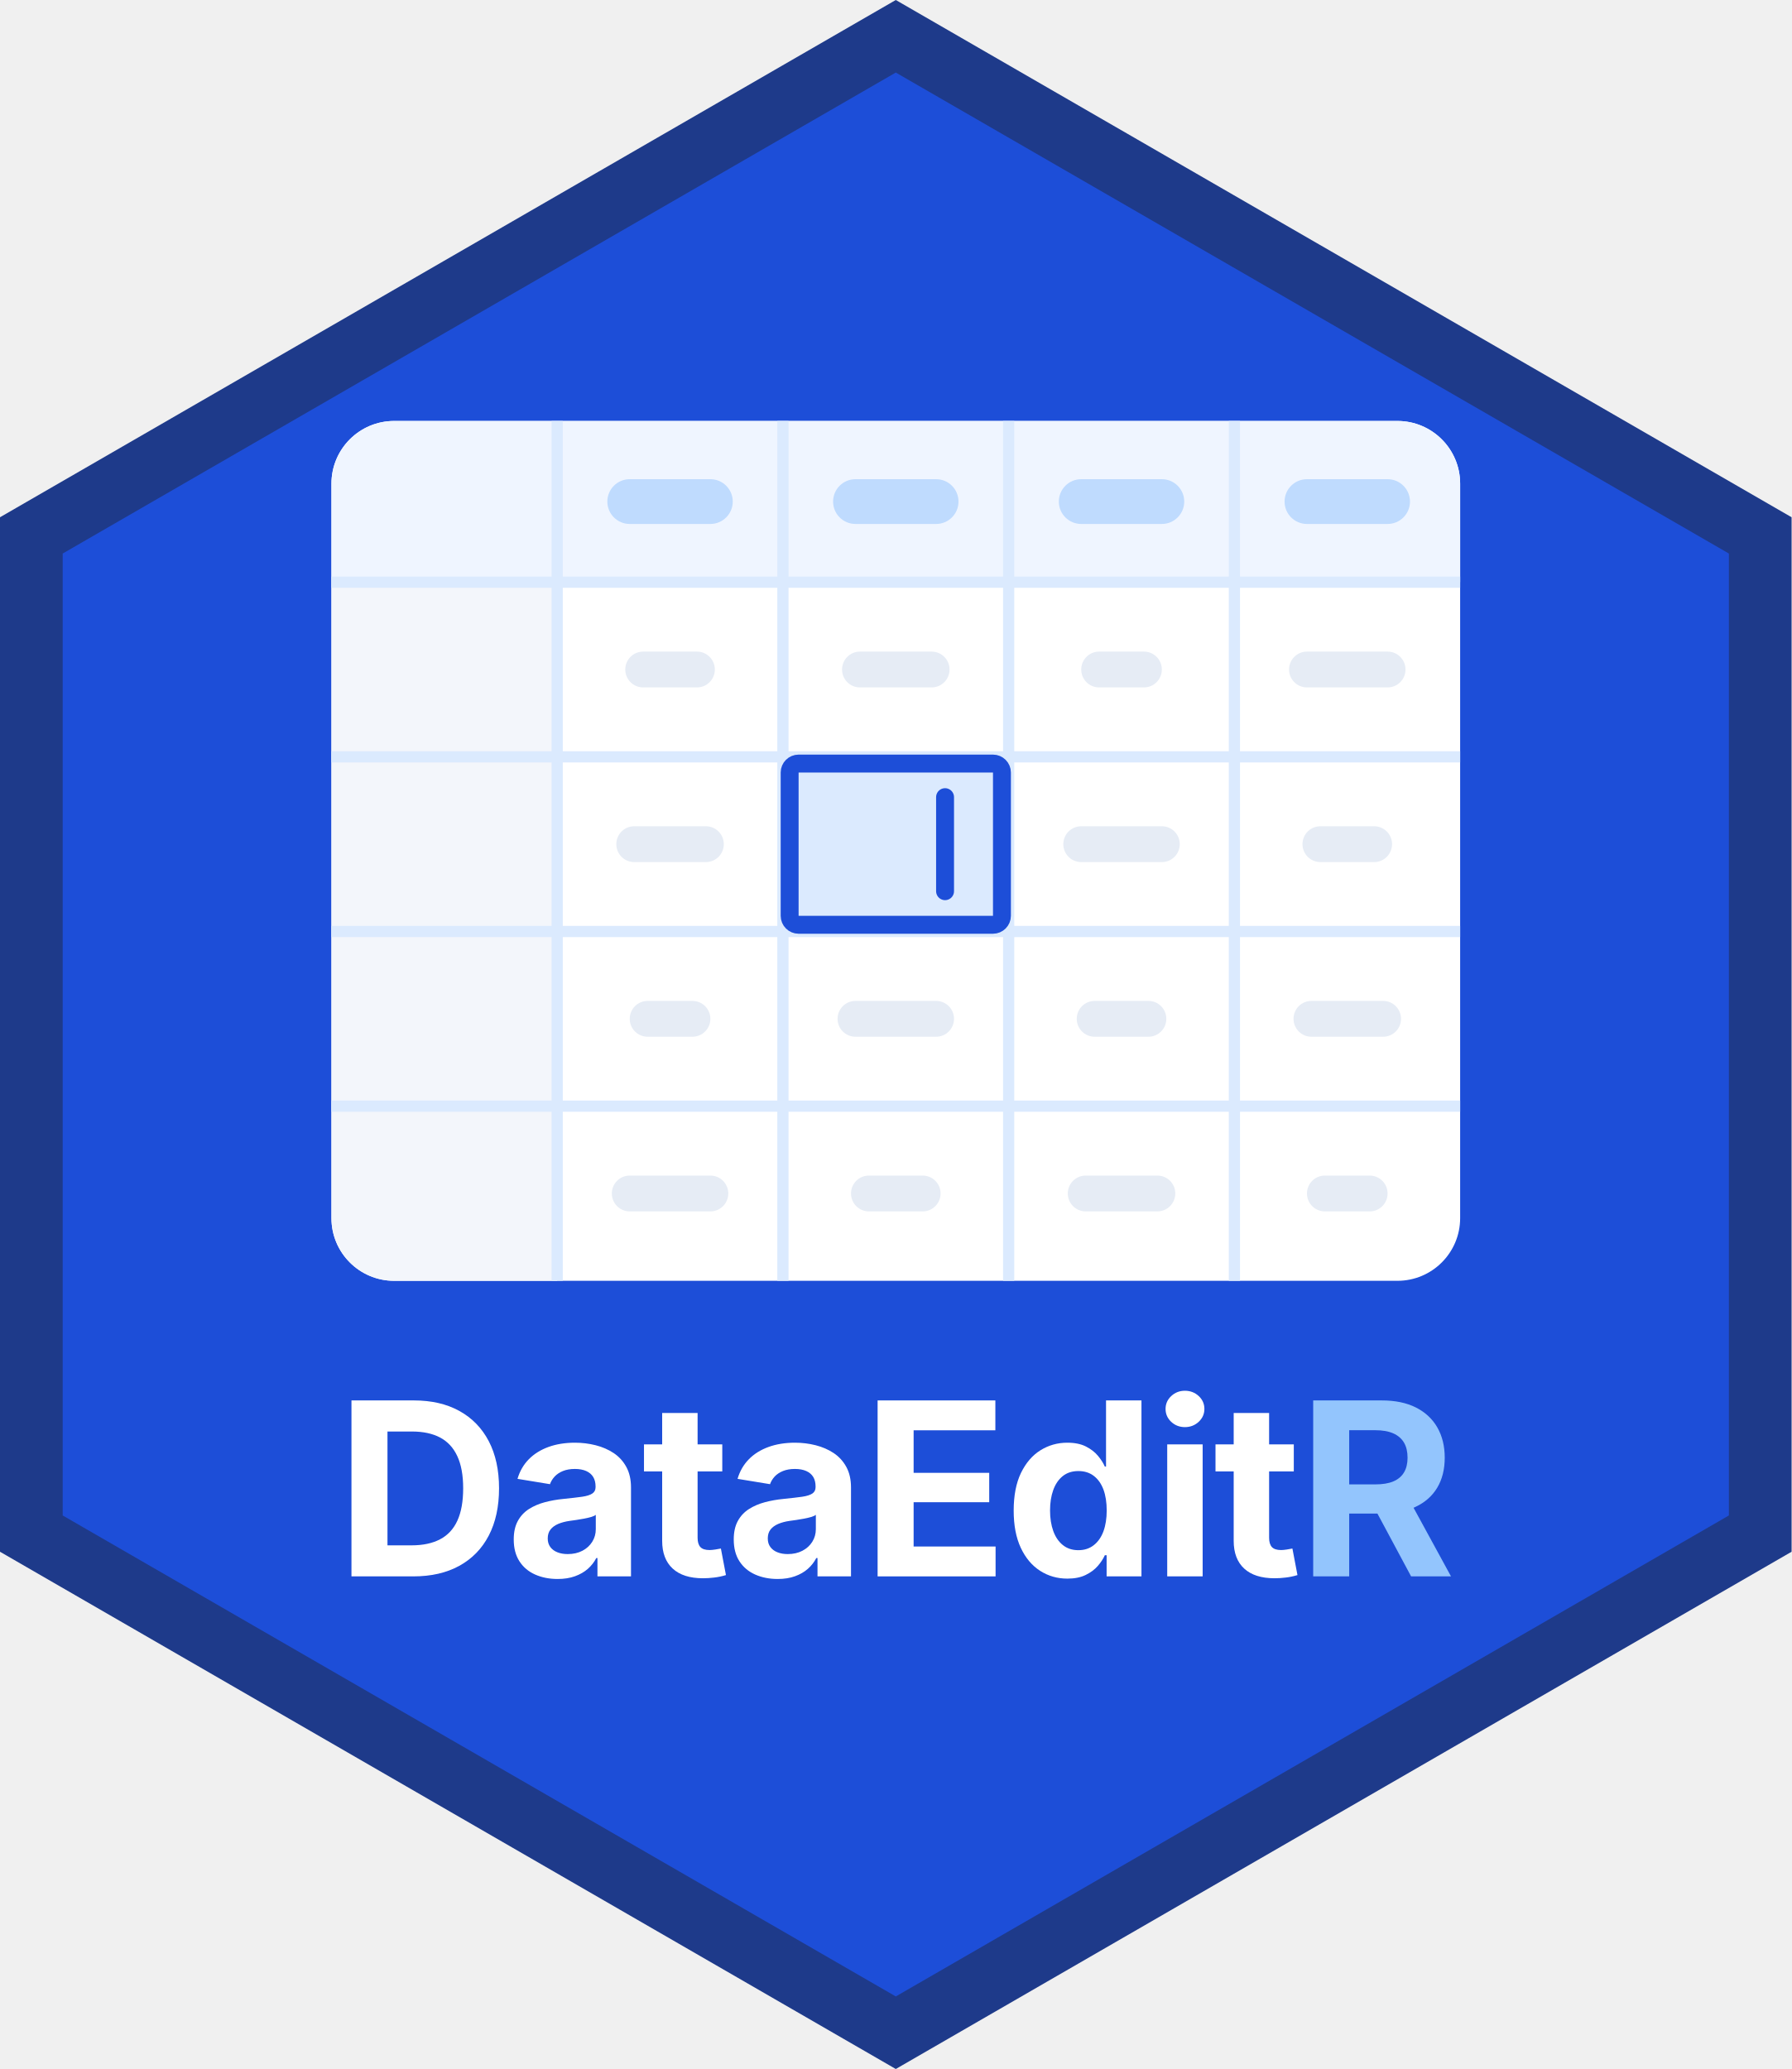
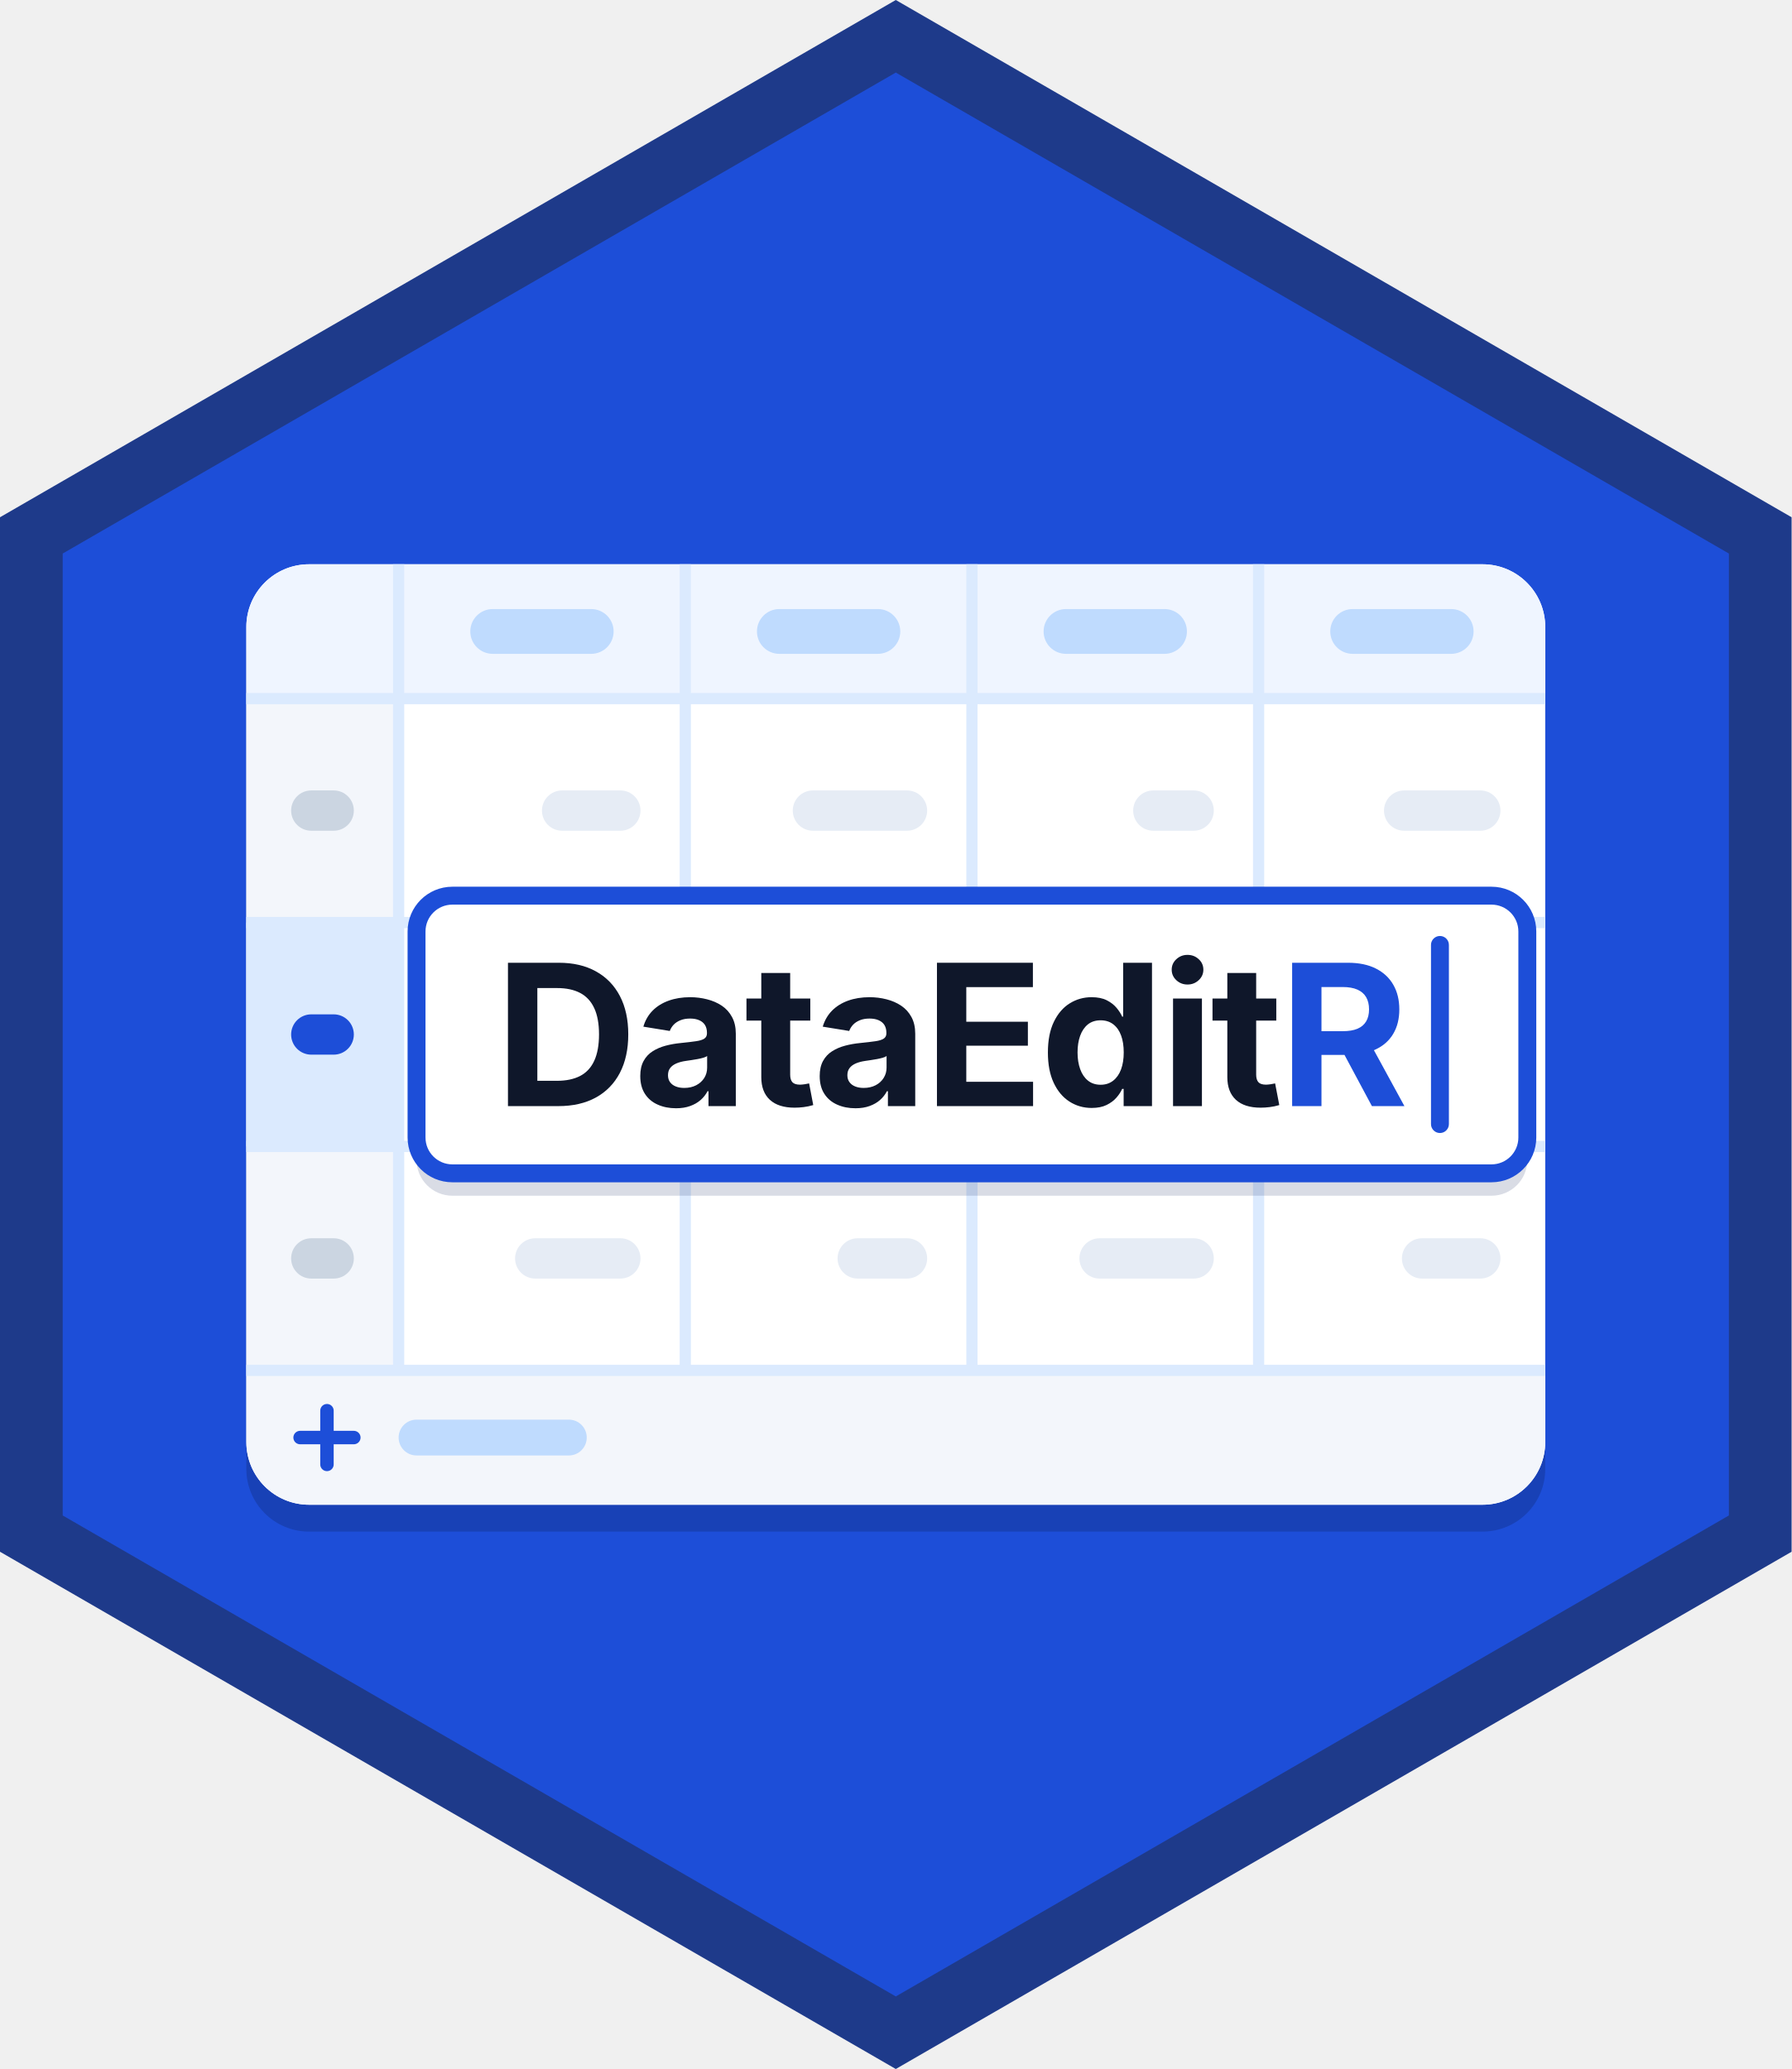
<svg xmlns="http://www.w3.org/2000/svg" width="400" height="462" viewBox="0 0 400 462" role="img" aria-label="DataEditR">
  <polygon points="200,0 400,115.5 400,346.5 200,462 0,346.5 0,115.5" fill="#1E3A8A" />
  <polygon points="200,16.2 386,123.6 386,338.4 200,445.8 14,338.4 14,123.6" fill="#1D4ED8" />
-   <rect x="74" y="94" width="252" height="192" rx="14" fill="#FFFFFF" />
-   <path d="M74 130V108a14 14 0 0 1 14-14h224a14 14 0 0 1 14 14v22z" fill="#EFF5FF" />
-   <path d="M74 130h50.4v156H88a14 14 0 0 1-14-14z" fill="#F3F6FB" />
-   <rect x="139.6" y="145.5" width="20" height="8" rx="4" fill="#E6ECF5" />
-   <rect x="188.0" y="145.5" width="24" height="8" rx="4" fill="#E6ECF5" />
-   <rect x="241.4" y="145.5" width="18" height="8" rx="4" fill="#E6ECF5" />
-   <rect x="287.8" y="145.5" width="26" height="8" rx="4" fill="#E6ECF5" />
-   <rect x="137.6" y="184.5" width="24" height="8" rx="4" fill="#E6ECF5" />
-   <rect x="237.4" y="184.5" width="26" height="8" rx="4" fill="#E6ECF5" />
-   <rect x="290.8" y="184.5" width="20" height="8" rx="4" fill="#E6ECF5" />
-   <rect x="140.6" y="223.5" width="18" height="8" rx="4" fill="#E6ECF5" />
-   <rect x="187.0" y="223.5" width="26" height="8" rx="4" fill="#E6ECF5" />
-   <rect x="240.4" y="223.5" width="20" height="8" rx="4" fill="#E6ECF5" />
-   <rect x="288.8" y="223.5" width="24" height="8" rx="4" fill="#E6ECF5" />
-   <rect x="136.6" y="262.5" width="26" height="8" rx="4" fill="#E6ECF5" />
-   <rect x="190.0" y="262.5" width="20" height="8" rx="4" fill="#E6ECF5" />
-   <rect x="238.4" y="262.5" width="24" height="8" rx="4" fill="#E6ECF5" />
-   <rect x="291.8" y="262.5" width="18" height="8" rx="4" fill="#E6ECF5" />
-   <path d="M74 130h252M74 169h252M74 208h252M74 247h252M124.4 94v192M174.8 94v192M225.2 94v192M275.6 94v192" stroke="#DBEAFE" stroke-width="2.5" />
-   <rect x="135.6" y="107" width="28" height="10" rx="5" fill="#BFDBFE" />
-   <rect x="186.0" y="107" width="28" height="10" rx="5" fill="#BFDBFE" />
-   <rect x="236.4" y="107" width="28" height="10" rx="5" fill="#BFDBFE" />
-   <rect x="286.8" y="107" width="28" height="10" rx="5" fill="#BFDBFE" />
-   <rect x="176.3" y="170.5" width="47.4" height="36" rx="2" fill="#DBEAFE" stroke="#1D4ED8" stroke-width="4" />
-   <path d="M211 178v21" stroke="#1D4ED8" stroke-width="4" stroke-linecap="round" />
-   <path d="M92.28 352L92.28 352L78.47 352L78.47 312.71L92.41 312.71Q98.32 312.71 102.58 315.07Q106.84 317.43 109.13 321.82Q111.42 326.21 111.42 332.33L111.42 332.33Q111.42 338.47 109.13 342.88Q106.84 347.28 102.55 349.64Q98.27 352 92.28 352ZM86.51 319.65L86.51 345.07L91.89 345.07Q95.68 345.07 98.25 343.72Q100.83 342.38 102.12 339.55Q103.41 336.73 103.41 332.33L103.41 332.33Q103.41 327.95 102.10 325.15Q100.80 322.34 98.25 320.99Q95.71 319.65 91.94 319.65L91.94 319.65L86.51 319.65Z" fill="#FFFFFF" />
-   <path d="M124.50 352.58L124.50 352.58Q121.71 352.58 119.48 351.59Q117.25 350.60 115.98 348.64Q114.70 346.67 114.70 343.75L114.70 343.75Q114.70 341.29 115.61 339.63Q116.52 337.97 118.08 336.97Q119.65 335.97 121.64 335.44Q123.63 334.91 125.82 334.70L125.82 334.70Q128.38 334.44 129.95 334.22Q131.52 333.99 132.24 333.50Q132.97 333.02 132.97 332.07L132.97 332.07L132.97 331.93Q132.97 330.67 132.44 329.80Q131.91 328.93 130.87 328.47Q129.83 328.01 128.35 328.01L128.35 328.01Q126.83 328.01 125.69 328.47Q124.56 328.93 123.85 329.69Q123.13 330.46 122.79 331.41L122.79 331.41L115.54 330.22Q116.30 327.64 118.07 325.84Q119.84 324.05 122.46 323.10Q125.08 322.15 128.38 322.15L128.38 322.15Q130.75 322.15 133.00 322.72Q135.24 323.29 137.02 324.47Q138.80 325.66 139.84 327.57Q140.88 329.48 140.88 332.15L140.88 332.15L140.88 352L133.39 352L133.39 347.91L133.13 347.91Q132.42 349.28 131.23 350.33Q130.04 351.37 128.37 351.97Q126.69 352.58 124.50 352.58ZM126.75 347.02L126.75 347.02Q128.62 347.02 130.03 346.28Q131.44 345.54 132.23 344.27Q133.02 343.01 133.02 341.45L133.02 341.45L133.02 338.26Q132.68 338.53 131.97 338.74Q131.25 338.95 130.38 339.11Q129.51 339.26 128.67 339.40Q127.83 339.53 127.17 339.61L127.17 339.61Q125.72 339.82 124.61 340.29Q123.50 340.77 122.90 341.55Q122.29 342.32 122.29 343.54L122.29 343.54Q122.29 344.67 122.87 345.45Q123.45 346.23 124.45 346.62Q125.45 347.02 126.75 347.02Z" fill="#FFFFFF" />
-   <path d="M155.75 322.52L161.26 322.52L161.26 328.56L155.75 328.56L155.75 343.38Q155.75 344.78 156.37 345.45Q156.99 346.12 158.44 346.12L158.44 346.12Q158.89 346.12 159.71 346.00Q160.52 345.88 160.95 345.78L160.95 345.78L162.08 351.71Q160.76 352.11 159.46 352.26Q158.15 352.42 156.96 352.42L156.96 352.42Q152.54 352.42 150.19 350.26Q147.84 348.10 147.84 344.06L147.84 344.06L147.84 328.56L143.78 328.56L143.78 322.52L147.84 322.52L147.84 315.51L155.75 315.51L155.75 322.52Z" fill="#FFFFFF" />
-   <path d="M173.63 352.58L173.63 352.58Q170.84 352.58 168.61 351.59Q166.38 350.60 165.10 348.64Q163.82 346.67 163.82 343.75L163.82 343.75Q163.82 341.29 164.73 339.63Q165.64 337.97 167.21 336.97Q168.78 335.97 170.77 335.44Q172.76 334.91 174.95 334.70L174.95 334.70Q177.51 334.44 179.08 334.22Q180.64 333.99 181.37 333.50Q182.09 333.02 182.09 332.07L182.09 332.07L182.09 331.93Q182.09 330.67 181.57 329.80Q181.04 328.93 180.00 328.47Q178.96 328.01 177.48 328.01L177.48 328.01Q175.95 328.01 174.82 328.47Q173.68 328.93 172.97 329.69Q172.26 330.46 171.92 331.41L171.92 331.41L164.67 330.22Q165.43 327.64 167.20 325.84Q168.96 324.05 171.59 323.10Q174.21 322.15 177.51 322.15L177.51 322.15Q179.88 322.15 182.12 322.72Q184.36 323.29 186.14 324.47Q187.92 325.66 188.96 327.57Q190.00 329.48 190.00 332.15L190.00 332.15L190.00 352L182.52 352L182.52 347.91L182.25 347.91Q181.54 349.28 180.35 350.33Q179.17 351.37 177.49 351.97Q175.82 352.58 173.63 352.58ZM175.87 347.02L175.87 347.02Q177.74 347.02 179.15 346.28Q180.57 345.54 181.36 344.27Q182.15 343.01 182.15 341.45L182.15 341.45L182.15 338.26Q181.80 338.53 181.09 338.74Q180.38 338.95 179.51 339.11Q178.64 339.26 177.80 339.40Q176.95 339.53 176.29 339.61L176.29 339.61Q174.84 339.82 173.74 340.29Q172.63 340.77 172.02 341.55Q171.42 342.32 171.42 343.54L171.42 343.54Q171.42 344.67 172.00 345.45Q172.58 346.23 173.58 346.62Q174.58 347.02 175.87 347.02Z" fill="#FFFFFF" />
-   <path d="M222.28 352L195.94 352L195.94 312.71L222.23 312.71L222.23 319.38L203.98 319.38L203.98 328.88L220.86 328.88L220.86 335.44L203.98 335.44L203.98 345.33L222.28 345.33L222.28 352Z" fill="#FFFFFF" />
-   <path d="M238.31 352.50L238.31 352.50Q234.94 352.50 232.21 350.75Q229.48 348.99 227.90 345.61Q226.32 342.22 226.32 337.31L226.32 337.31Q226.32 332.28 227.95 328.90Q229.59 325.53 232.30 323.84Q235.02 322.15 238.29 322.15L238.29 322.15Q240.79 322.15 242.45 323.00Q244.11 323.84 245.14 325.08Q246.17 326.32 246.67 327.48L246.67 327.48L246.94 327.48L246.94 312.71L254.85 312.71L254.85 352L247.07 352L247.07 347.28L246.67 347.28Q246.14 348.47 245.10 349.67Q244.06 350.87 242.40 351.68Q240.74 352.50 238.31 352.50ZM240.77 346.15L240.77 346.15Q242.77 346.15 244.19 345.04Q245.62 343.93 246.36 341.94Q247.09 339.95 247.09 337.29L247.09 337.29Q247.09 334.60 246.37 332.63Q245.64 330.67 244.22 329.57Q242.80 328.48 240.77 328.48L240.77 328.48Q238.68 328.48 237.27 329.61Q235.86 330.75 235.15 332.73Q234.44 334.70 234.44 337.29L234.44 337.29Q234.44 339.87 235.16 341.88Q235.89 343.88 237.30 345.01Q238.71 346.15 240.77 346.15Z" fill="#FFFFFF" />
-   <path d="M268.51 352L260.60 352L260.60 322.52L268.51 322.52L268.51 352ZM264.55 318.67L264.55 318.67Q262.76 318.67 261.49 317.49Q260.23 316.30 260.23 314.61L260.23 314.61Q260.23 312.92 261.49 311.74Q262.76 310.55 264.55 310.55L264.55 310.55Q266.34 310.55 267.62 311.72Q268.90 312.90 268.90 314.61L268.90 314.61Q268.90 316.30 267.62 317.49Q266.34 318.67 264.55 318.67Z" fill="#FFFFFF" />
-   <path d="M283.35 322.52L288.86 322.52L288.86 328.56L283.35 328.56L283.35 343.38Q283.35 344.78 283.97 345.45Q284.59 346.12 286.04 346.12L286.04 346.12Q286.49 346.12 287.31 346.00Q288.13 345.88 288.55 345.78L288.55 345.78L289.68 351.71Q288.36 352.11 287.06 352.26Q285.75 352.42 284.57 352.42L284.57 352.42Q280.14 352.42 277.79 350.26Q275.44 348.10 275.44 344.06L275.44 344.06L275.44 328.56L271.38 328.56L271.38 322.52L275.44 322.52L275.44 315.51L283.35 315.51L283.35 322.52Z" fill="#FFFFFF" />
-   <path d="M301.23 352L293.19 352L293.19 312.71L308.51 312.71Q312.99 312.71 316.13 314.29Q319.27 315.88 320.91 318.75Q322.56 321.63 322.56 325.50Q322.56 329.38 320.89 332.19Q319.21 334.99 316.05 336.47L316.05 336.47Q315.81 336.58 315.60 336.68L315.60 336.68L323.96 352L315.05 352L307.53 337.97L301.23 337.97L301.23 352ZM301.23 319.36L301.23 331.46L307.03 331.46Q309.51 331.46 311.09 330.79Q312.67 330.12 313.47 328.78Q314.26 327.45 314.26 325.50L314.26 325.50Q314.26 323.50 313.47 322.14Q312.67 320.78 311.08 320.07Q309.48 319.36 307.01 319.36L307.01 319.36L301.23 319.36Z" fill="#93C5FD" />
+   <rect x="55" y="132" width="290" height="210" rx="14" fill="#0B1F5C" opacity="0.28" />
+   <rect x="55" y="126" width="290" height="210" rx="14" fill="#FFFFFF" />
+   <path d="M55 156V140a14 14 0 0 1 14-14h262a14 14 0 0 1 14 14v16z" fill="#EFF5FF" />
+   <path d="M55 306h290v16a14 14 0 0 1-14 14H69a14 14 0 0 1-14-14z" fill="#F3F6FB" />
+   <rect x="55" y="156" width="34" height="150" fill="#F3F6FB" />
+   <rect x="55" y="206" width="34" height="50" fill="#DBEAFE" />
+   <path d="M55 156h290M55 206h290M55 256h290M55 306h290M89 126V306M153 126V306M217 126V306M281 126V306" stroke="#DBEAFE" stroke-width="2.5" />
+   <rect x="105" y="136" width="32" height="10" rx="5" fill="#BFDBFE" />
+   <rect x="169" y="136" width="32" height="10" rx="5" fill="#BFDBFE" />
+   <rect x="233" y="136" width="32" height="10" rx="5" fill="#BFDBFE" />
+   <rect x="297" y="136" width="32" height="10" rx="5" fill="#BFDBFE" />
+   <rect x="65" y="176.5" width="14" height="9" rx="4.5" fill="#CBD5E1" />
+   <rect x="65" y="276.5" width="14" height="9" rx="4.5" fill="#CBD5E1" />
+   <rect x="65" y="226.5" width="14" height="9" rx="4.5" fill="#1D4ED8" />
+   <rect x="121" y="176.5" width="22" height="9" rx="4.5" fill="#E6ECF5" />
+   <rect x="177" y="176.5" width="30" height="9" rx="4.5" fill="#E6ECF5" />
+   <rect x="253" y="176.5" width="18" height="9" rx="4.5" fill="#E6ECF5" />
+   <rect x="309" y="176.5" width="26" height="9" rx="4.5" fill="#E6ECF5" />
+   <rect x="115" y="276.5" width="28" height="9" rx="4.5" fill="#E6ECF5" />
+   <rect x="187" y="276.5" width="20" height="9" rx="4.5" fill="#E6ECF5" />
+   <rect x="241" y="276.5" width="30" height="9" rx="4.5" fill="#E6ECF5" />
+   <rect x="313" y="276.5" width="22" height="9" rx="4.5" fill="#E6ECF5" />
+   <path d="M73 315v12M67 321h12" stroke="#1D4ED8" stroke-width="3" stroke-linecap="round" />
+   <rect x="89" y="317" width="42" height="8" rx="4" fill="#BFDBFE" />
+   <rect x="93" y="205" width="248" height="62" rx="8" fill="#0B1F5C" opacity="0.16" />
+   <rect x="93" y="200" width="248" height="62" rx="8" fill="#FFFFFF" stroke="#1D4ED8" stroke-width="4" />
+   <path d="M124.67 246.99L124.67 246.99L113.41 246.99L113.41 214.98L124.78 214.98Q129.59 214.98 133.06 216.91Q136.53 218.83 138.40 222.41Q140.27 225.98 140.27 230.97L140.27 230.97Q140.27 235.97 138.40 239.56Q136.53 243.15 133.04 245.07Q129.55 246.99 124.67 246.99ZM119.97 220.63L119.97 241.34L124.35 241.34Q127.44 241.34 129.54 240.25Q131.63 239.15 132.68 236.85Q133.74 234.55 133.74 230.97L133.74 230.97Q133.74 227.40 132.67 225.11Q131.61 222.82 129.54 221.73Q127.46 220.63 124.39 220.63L124.39 220.63L119.97 220.63Z" fill="#0F172A" />
+   <path d="M150.94 247.47L150.94 247.47Q148.66 247.47 146.85 246.66Q145.03 245.86 143.99 244.25Q142.95 242.65 142.95 240.27L142.95 240.27Q142.95 238.27 143.69 236.92Q144.43 235.56 145.71 234.75Q146.99 233.93 148.61 233.50Q150.23 233.07 152.02 232.90L152.02 232.90Q154.10 232.69 155.38 232.50Q156.66 232.32 157.25 231.92Q157.84 231.53 157.84 230.75L157.84 230.75L157.84 230.64Q157.84 229.61 157.41 228.90Q156.98 228.20 156.13 227.82Q155.28 227.44 154.08 227.44L154.08 227.44Q152.83 227.44 151.91 227.82Q150.98 228.20 150.40 228.82Q149.82 229.44 149.54 230.21L149.54 230.21L143.64 229.25Q144.26 227.14 145.70 225.68Q147.14 224.22 149.28 223.45Q151.41 222.67 154.10 222.67L154.10 222.67Q156.03 222.67 157.86 223.14Q159.69 223.60 161.14 224.56Q162.59 225.53 163.43 227.09Q164.28 228.65 164.28 230.82L164.28 230.82L164.28 246.99L158.18 246.99L158.18 243.66L157.97 243.66Q157.39 244.78 156.42 245.63Q155.45 246.48 154.09 246.97Q152.72 247.47 150.94 247.47ZM152.77 242.93L152.77 242.93Q154.29 242.93 155.44 242.33Q156.59 241.73 157.24 240.70Q157.88 239.67 157.88 238.40L157.88 238.40L157.88 235.80Q157.60 236.02 157.02 236.19Q156.44 236.36 155.73 236.49Q155.02 236.62 154.34 236.72Q153.65 236.83 153.11 236.90L153.11 236.90Q151.93 237.07 151.03 237.45Q150.12 237.84 149.63 238.48Q149.14 239.11 149.14 240.10L149.14 240.10Q149.14 241.02 149.61 241.66Q150.08 242.29 150.90 242.61Q151.71 242.93 152.77 242.93Z" fill="#0F172A" />
+   <path d="M176.42 222.97L180.91 222.97L180.91 227.89L176.42 227.89L176.42 239.97Q176.42 241.11 176.92 241.66Q177.43 242.20 178.61 242.20L178.61 242.20Q178.97 242.20 179.64 242.11Q180.31 242.01 180.65 241.92L180.65 241.92L181.57 246.76Q180.50 247.08 179.43 247.21Q178.37 247.34 177.40 247.34L177.40 247.34Q173.80 247.34 171.88 245.58Q169.97 243.81 169.97 240.53L169.97 240.53L169.97 227.89L166.66 227.89L166.66 222.97L169.97 222.97L169.97 217.26L176.42 217.26L176.42 222.97Z" fill="#0F172A" />
+   <path d="M191.00 247.47L191.00 247.47Q188.72 247.47 186.91 246.66Q185.09 245.86 184.05 244.25Q183.01 242.65 183.01 240.27L183.01 240.27Q183.01 238.27 183.75 236.92Q184.49 235.56 185.77 234.75Q187.05 233.93 188.67 233.50Q190.29 233.07 192.07 232.90L192.07 232.90Q194.16 232.69 195.44 232.50Q196.71 232.32 197.30 231.92Q197.90 231.53 197.90 230.75L197.90 230.75L197.90 230.64Q197.90 229.61 197.47 228.90Q197.04 228.20 196.19 227.82Q195.34 227.44 194.14 227.44L194.14 227.44Q192.89 227.44 191.97 227.82Q191.04 228.20 190.46 228.82Q189.88 229.44 189.60 230.21L189.60 230.21L183.69 229.25Q184.32 227.14 185.76 225.68Q187.20 224.22 189.33 223.45Q191.47 222.67 194.16 222.67L194.16 222.67Q196.09 222.67 197.92 223.14Q199.74 223.60 201.19 224.56Q202.64 225.53 203.49 227.09Q204.34 228.65 204.34 230.82L204.34 230.82L204.34 246.99L198.24 246.99L198.24 243.66L198.02 243.66Q197.44 244.78 196.48 245.63Q195.51 246.48 194.15 246.97Q192.78 247.47 191.00 247.47ZM192.83 242.93L192.83 242.93Q194.35 242.93 195.50 242.33Q196.65 241.73 197.29 240.70Q197.94 239.67 197.94 238.40L197.94 238.40L197.94 235.80Q197.66 236.02 197.08 236.19Q196.50 236.36 195.79 236.49Q195.08 236.62 194.39 236.72Q193.71 236.83 193.17 236.90L193.17 236.90Q191.99 237.07 191.09 237.45Q190.18 237.84 189.69 238.48Q189.19 239.11 189.19 240.10L189.19 240.10Q189.19 241.02 189.67 241.66Q190.14 242.29 190.96 242.61Q191.77 242.93 192.83 242.93Z" fill="#0F172A" />
+   <path d="M230.65 246.99L209.19 246.99L209.19 214.98L230.61 214.98L230.61 220.42L215.74 220.42L215.74 228.15L229.49 228.15L229.49 233.50L215.74 233.50L215.74 241.56L230.65 241.56L230.65 246.99Z" fill="#0F172A" />
+   <path d="M243.73 247.40L243.73 247.40Q240.98 247.40 238.76 245.97Q236.54 244.54 235.25 241.78Q233.96 239.02 233.96 235.03L233.96 235.03Q233.96 230.92 235.29 228.17Q236.62 225.42 238.83 224.05Q241.05 222.67 243.71 222.67L243.71 222.67Q245.75 222.67 247.11 223.36Q248.46 224.05 249.30 225.06Q250.14 226.07 250.54 227.01L250.54 227.01L250.76 227.01L250.76 214.98L257.20 214.98L257.20 246.99L250.87 246.99L250.87 243.15L250.54 243.15Q250.11 244.12 249.27 245.09Q248.42 246.07 247.06 246.74Q245.71 247.40 243.73 247.40ZM245.73 242.22L245.73 242.22Q247.36 242.22 248.52 241.32Q249.68 240.42 250.29 238.80Q250.89 237.18 250.89 235.01L250.89 235.01Q250.89 232.81 250.30 231.21Q249.71 229.61 248.55 228.72Q247.39 227.83 245.73 227.83L245.73 227.83Q244.03 227.83 242.88 228.75Q241.74 229.68 241.16 231.29Q240.58 232.90 240.58 235.01L240.58 235.01Q240.58 237.11 241.17 238.74Q241.76 240.38 242.91 241.30Q244.06 242.22 245.73 242.22Z" fill="#0F172A" />
+   <path d="M268.35 246.99L261.90 246.99L261.90 222.97L268.35 222.97L268.35 246.99ZM265.13 219.84L265.13 219.84Q263.67 219.84 262.63 218.87Q261.60 217.90 261.60 216.53L261.60 216.53Q261.60 215.15 262.63 214.19Q263.67 213.22 265.13 213.22L265.13 213.22Q266.59 213.22 267.63 214.18Q268.67 215.13 268.67 216.53L268.67 216.53Q268.67 217.90 267.63 218.87Q266.59 219.84 265.13 219.84Z" fill="#0F172A" />
+   <path d="M280.46 222.97L284.95 222.97L284.95 227.89L280.46 227.89L280.46 239.97Q280.46 241.11 280.97 241.66Q281.47 242.20 282.65 242.20L282.65 242.20Q283.02 242.20 283.68 242.11Q284.35 242.01 284.69 241.92L284.69 241.92L285.62 246.76Q284.54 247.08 283.48 247.21Q282.42 247.34 281.45 247.34L281.45 247.34Q277.84 247.34 275.93 245.58Q274.02 243.81 274.02 240.53L274.02 240.53L274.02 227.89L270.71 227.89L270.71 222.97L274.02 222.97L274.02 217.26L280.46 217.26L280.46 222.97Z" fill="#0F172A" />
+   <path d="M295.04 246.99L288.49 246.99L288.49 214.98L300.97 214.98Q304.63 214.98 307.18 216.27Q309.74 217.56 311.08 219.90Q312.42 222.24 312.42 225.40Q312.42 228.56 311.06 230.85Q309.70 233.14 307.12 234.34L307.12 234.34Q306.92 234.43 306.75 234.51L306.75 234.51L313.56 246.99L306.30 246.99L300.18 235.56L295.04 235.56L295.04 246.99ZM295.04 220.40L295.04 230.26L299.77 230.26Q301.79 230.26 303.08 229.71Q304.37 229.16 305.01 228.08Q305.66 226.99 305.66 225.40L305.66 225.40Q305.66 223.77 305.01 222.66Q304.37 221.56 303.07 220.98Q301.77 220.40 299.75 220.40L299.75 220.40L295.04 220.40Z" fill="#1D4ED8" />
+   <rect x="319.49" y="209" width="4" height="44" rx="2" fill="#1D4ED8" />
</svg>
